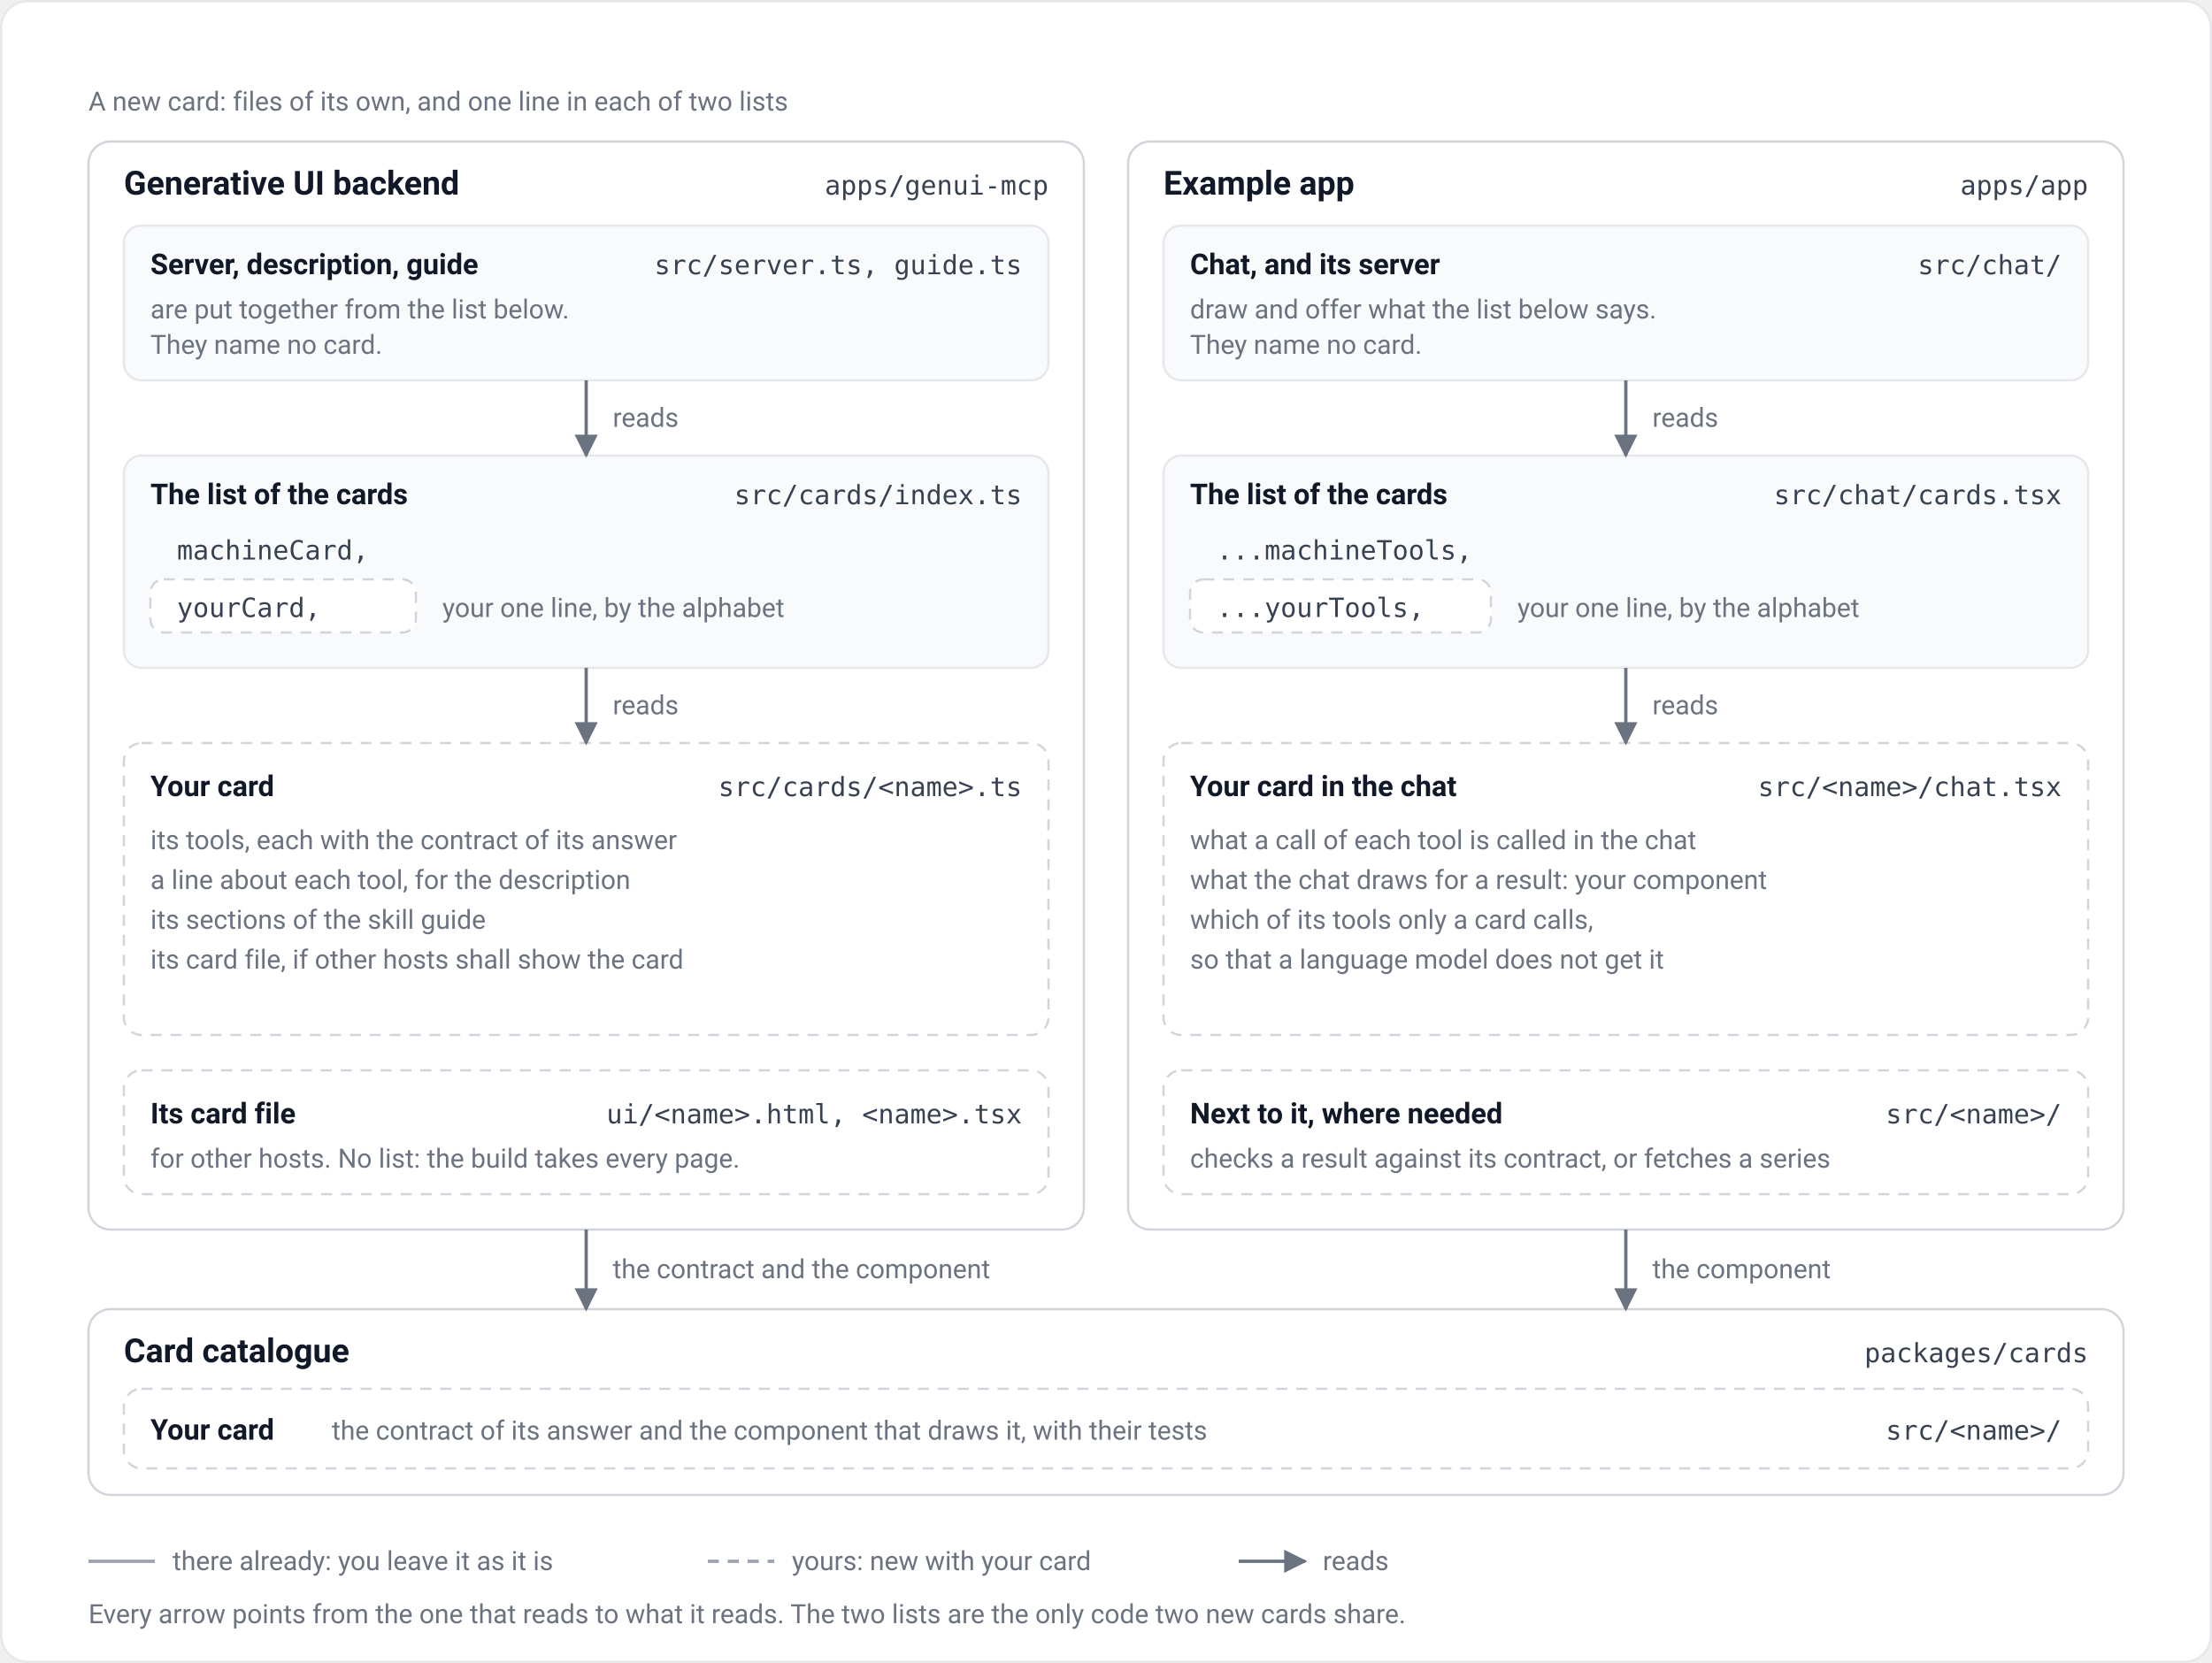
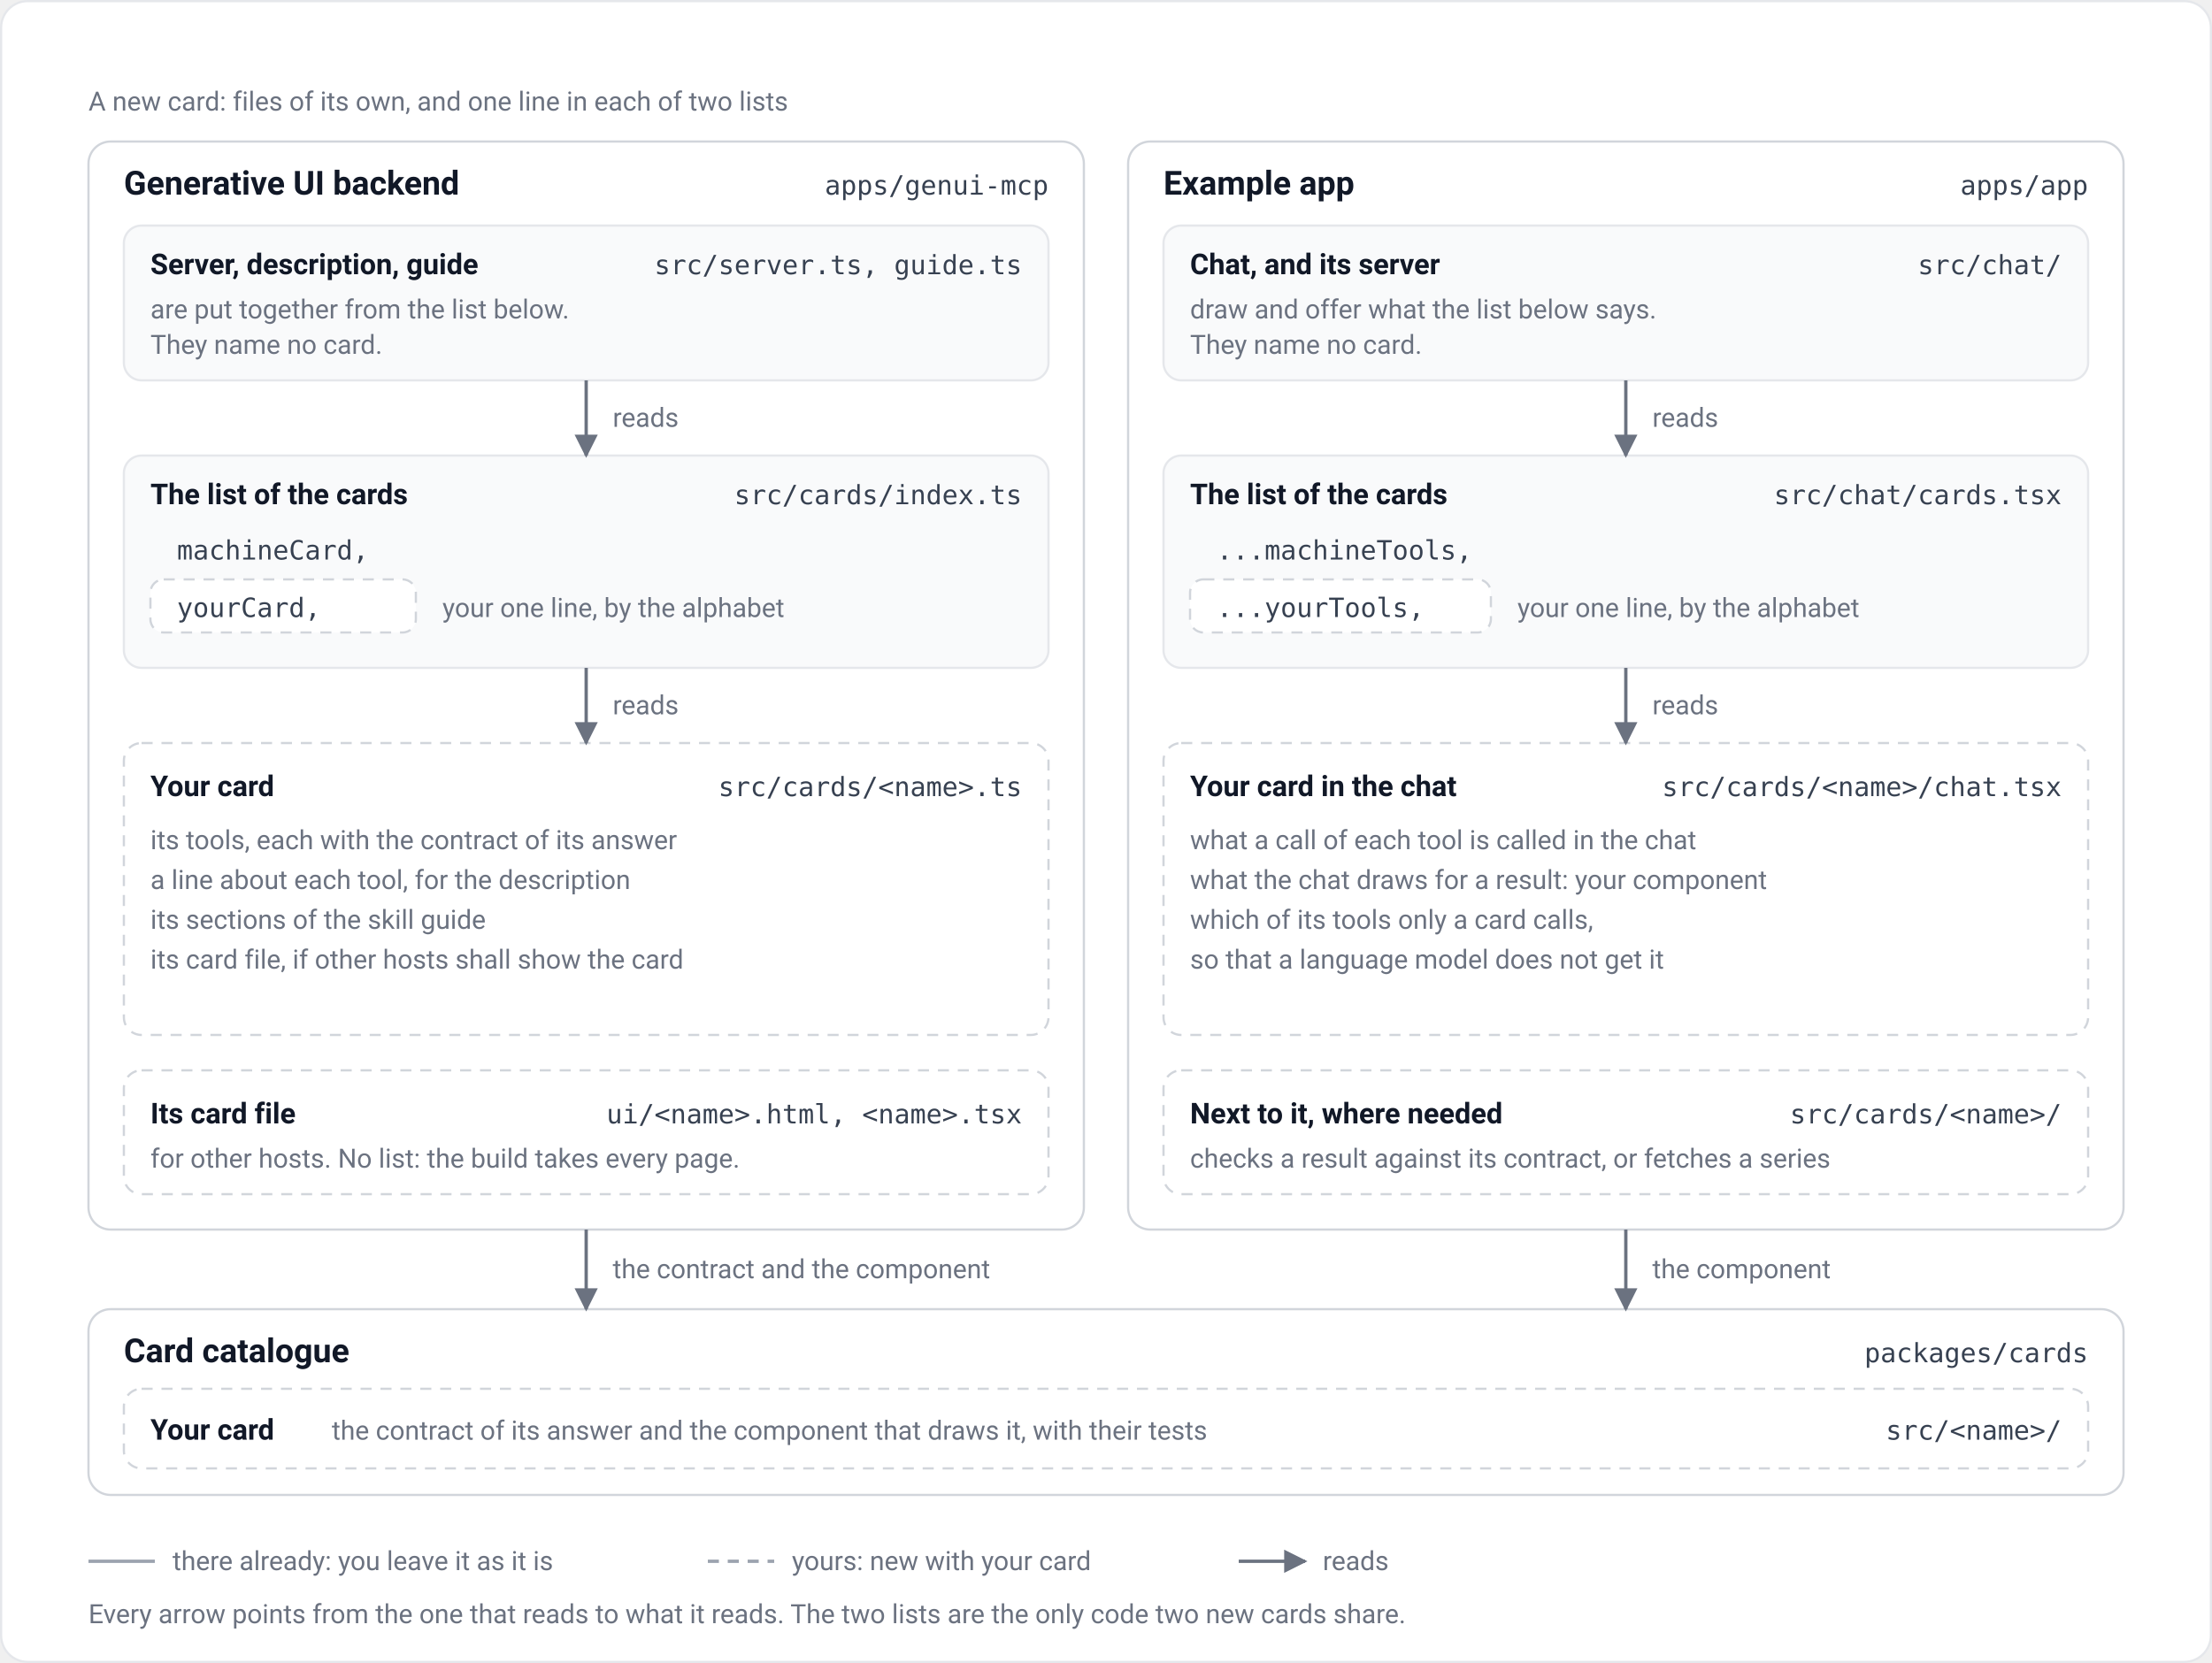
<svg xmlns="http://www.w3.org/2000/svg" viewBox="0 0 1000 752" role="img" aria-labelledby="title desc" font-family="-apple-system, 'Segoe UI', Roboto, Helvetica, Arial, sans-serif">
  <defs>
    <marker id="fg" viewBox="0 0 10 10" refX="9" refY="5" markerWidth="7" markerHeight="7" orient="auto">
      <path d="M0 0 10 5 0 10Z" fill="#6b7280" />
    </marker>
  </defs>
  <rect x="0.5" y="0.5" width="999" height="751" rx="12" fill="#ffffff" stroke="#e5e7eb" />
  <g font-size="12" fill="#6b7280">
    <text x="40" y="50">A new card: files of its own, and one line in each of two lists</text>
    <rect x="40" y="64" width="450" height="492" rx="10" fill="#ffffff" stroke="#d1d5db" />
    <text x="56" y="88" font-size="15" font-weight="600" fill="#111827">Generative UI backend</text>
    <text x="474" y="88" text-anchor="end" font-family="ui-monospace, Consolas, monospace" fill="#374151">apps/genui-mcp</text>
    <rect x="56" y="102" width="418" height="70" rx="8" fill="#f9fafb" stroke="#e5e7eb" />
    <text x="68" y="124" font-size="13" font-weight="600" fill="#111827">Server, description, guide</text>
    <text x="462" y="124" text-anchor="end" font-family="ui-monospace, Consolas, monospace" fill="#374151">src/server.ts, guide.ts</text>
    <text x="68" y="144">are put together from the list below.</text>
    <text x="68" y="160">They name no card.</text>
    <rect x="56" y="206" width="418" height="96" rx="8" fill="#f9fafb" stroke="#e5e7eb" />
    <text x="68" y="228" font-size="13" font-weight="600" fill="#111827">The list of the cards</text>
    <text x="462" y="228" text-anchor="end" font-family="ui-monospace, Consolas, monospace" fill="#374151">src/cards/index.ts</text>
    <text x="80" y="253" font-family="ui-monospace, Consolas, monospace" fill="#374151">machineCard,</text>
    <rect x="68" y="262" width="120" height="24" rx="6" fill="#ffffff" stroke="#d1d5db" stroke-dasharray="5 4" />
    <text x="80" y="279" font-family="ui-monospace, Consolas, monospace" fill="#374151">yourCard,</text>
    <text x="200" y="279">your one line, by the alphabet</text>
    <rect x="56" y="336" width="418" height="132" rx="8" fill="#ffffff" stroke="#d1d5db" stroke-dasharray="5 4" />
    <text x="68" y="360" font-size="13" font-weight="600" fill="#111827">Your card</text>
    <text x="462" y="360" text-anchor="end" font-family="ui-monospace, Consolas, monospace" fill="#374151">src/cards/&lt;name&gt;.ts</text>
    <text x="68" y="384">its tools, each with the contract of its answer</text>
    <text x="68" y="402">a line about each tool, for the description</text>
    <text x="68" y="420">its sections of the skill guide</text>
    <text x="68" y="438">its card file, if other hosts shall show the card</text>
    <rect x="56" y="484" width="418" height="56" rx="8" fill="#ffffff" stroke="#d1d5db" stroke-dasharray="5 4" />
    <text x="68" y="508" font-size="13" font-weight="600" fill="#111827">Its card file</text>
    <text x="462" y="508" text-anchor="end" font-family="ui-monospace, Consolas, monospace" fill="#374151">ui/&lt;name&gt;.html, &lt;name&gt;.tsx</text>
    <text x="68" y="528">for other hosts. No list: the build takes every page.</text>
    <rect x="510" y="64" width="450" height="492" rx="10" fill="#ffffff" stroke="#d1d5db" />
    <text x="526" y="88" font-size="15" font-weight="600" fill="#111827">Example app</text>
    <text x="944" y="88" text-anchor="end" font-family="ui-monospace, Consolas, monospace" fill="#374151">apps/app</text>
    <rect x="526" y="102" width="418" height="70" rx="8" fill="#f9fafb" stroke="#e5e7eb" />
    <text x="538" y="124" font-size="13" font-weight="600" fill="#111827">Chat, and its server</text>
    <text x="932" y="124" text-anchor="end" font-family="ui-monospace, Consolas, monospace" fill="#374151">src/chat/</text>
    <text x="538" y="144">draw and offer what the list below says.</text>
    <text x="538" y="160">They name no card.</text>
    <rect x="526" y="206" width="418" height="96" rx="8" fill="#f9fafb" stroke="#e5e7eb" />
    <text x="538" y="228" font-size="13" font-weight="600" fill="#111827">The list of the cards</text>
    <text x="932" y="228" text-anchor="end" font-family="ui-monospace, Consolas, monospace" fill="#374151">src/chat/cards.tsx</text>
    <text x="550" y="253" font-family="ui-monospace, Consolas, monospace" fill="#374151">...machineTools,</text>
    <rect x="538" y="262" width="136" height="24" rx="6" fill="#ffffff" stroke="#d1d5db" stroke-dasharray="5 4" />
    <text x="550" y="279" font-family="ui-monospace, Consolas, monospace" fill="#374151">...yourTools,</text>
    <text x="686" y="279">your one line, by the alphabet</text>
    <rect x="526" y="336" width="418" height="132" rx="8" fill="#ffffff" stroke="#d1d5db" stroke-dasharray="5 4" />
    <text x="538" y="360" font-size="13" font-weight="600" fill="#111827">Your card in the chat</text>
-     <text x="932" y="360" text-anchor="end" font-family="ui-monospace, Consolas, monospace" fill="#374151">src/&lt;name&gt;/chat.tsx</text>
+     <text x="932" y="360" text-anchor="end" font-family="ui-monospace, Consolas, monospace" fill="#374151">src/cards/&lt;name&gt;/chat.tsx</text>
    <text x="538" y="384">what a call of each tool is called in the chat</text>
    <text x="538" y="402">what the chat draws for a result: your component</text>
    <text x="538" y="420">which of its tools only a card calls,</text>
    <text x="538" y="438">so that a language model does not get it</text>
    <rect x="526" y="484" width="418" height="56" rx="8" fill="#ffffff" stroke="#d1d5db" stroke-dasharray="5 4" />
    <text x="538" y="508" font-size="13" font-weight="600" fill="#111827">Next to it, where needed</text>
-     <text x="932" y="508" text-anchor="end" font-family="ui-monospace, Consolas, monospace" fill="#374151">src/&lt;name&gt;/</text>
+     <text x="932" y="508" text-anchor="end" font-family="ui-monospace, Consolas, monospace" fill="#374151">src/cards/&lt;name&gt;/</text>
    <text x="538" y="528">checks a result against its contract, or fetches a series</text>
    <rect x="40" y="592" width="920" height="84" rx="10" fill="#ffffff" stroke="#d1d5db" />
    <text x="56" y="616" font-size="15" font-weight="600" fill="#111827">Card catalogue</text>
    <text x="944" y="616" text-anchor="end" font-family="ui-monospace, Consolas, monospace" fill="#374151">packages/cards</text>
    <rect x="56" y="628" width="888" height="36" rx="8" fill="#ffffff" stroke="#d1d5db" stroke-dasharray="5 4" />
    <text x="68" y="651" font-size="13" font-weight="600" fill="#111827">Your card</text>
    <text x="150" y="651">the contract of its answer and the component that draws it, with their tests</text>
    <text x="932" y="651" text-anchor="end" font-family="ui-monospace, Consolas, monospace" fill="#374151">src/&lt;name&gt;/</text>
    <line x1="40" y1="706" x2="70" y2="706" stroke="#9ca3af" stroke-width="1.5" />
    <text x="78" y="710">there already: you leave it as it is</text>
    <line x1="320" y1="706" x2="350" y2="706" stroke="#9ca3af" stroke-width="1.5" stroke-dasharray="5 4" />
    <text x="358" y="710">yours: new with your card</text>
    <line x1="560" y1="706" x2="590" y2="706" stroke="#6b7280" stroke-width="1.5" marker-end="url(#fg)" />
    <text x="598" y="710">reads</text>
    <text x="40" y="734">Every arrow points from the one that reads to what it reads. The two lists are the only code two new cards share.</text>
  </g>
  <g fill="none" stroke-width="1.5" stroke="#6b7280">
    <line x1="265" y1="172" x2="265" y2="206" marker-end="url(#fg)" />
    <line x1="265" y1="302" x2="265" y2="336" marker-end="url(#fg)" />
    <line x1="735" y1="172" x2="735" y2="206" marker-end="url(#fg)" />
    <line x1="735" y1="302" x2="735" y2="336" marker-end="url(#fg)" />
    <line x1="265" y1="556" x2="265" y2="592" marker-end="url(#fg)" />
    <line x1="735" y1="556" x2="735" y2="592" marker-end="url(#fg)" />
  </g>
  <g font-size="12" fill="#6b7280">
    <text x="277" y="193">reads</text>
    <text x="277" y="323">reads</text>
    <text x="747" y="193">reads</text>
    <text x="747" y="323">reads</text>
    <text x="277" y="578">the contract and the component</text>
    <text x="747" y="578">the component</text>
  </g>
</svg>
